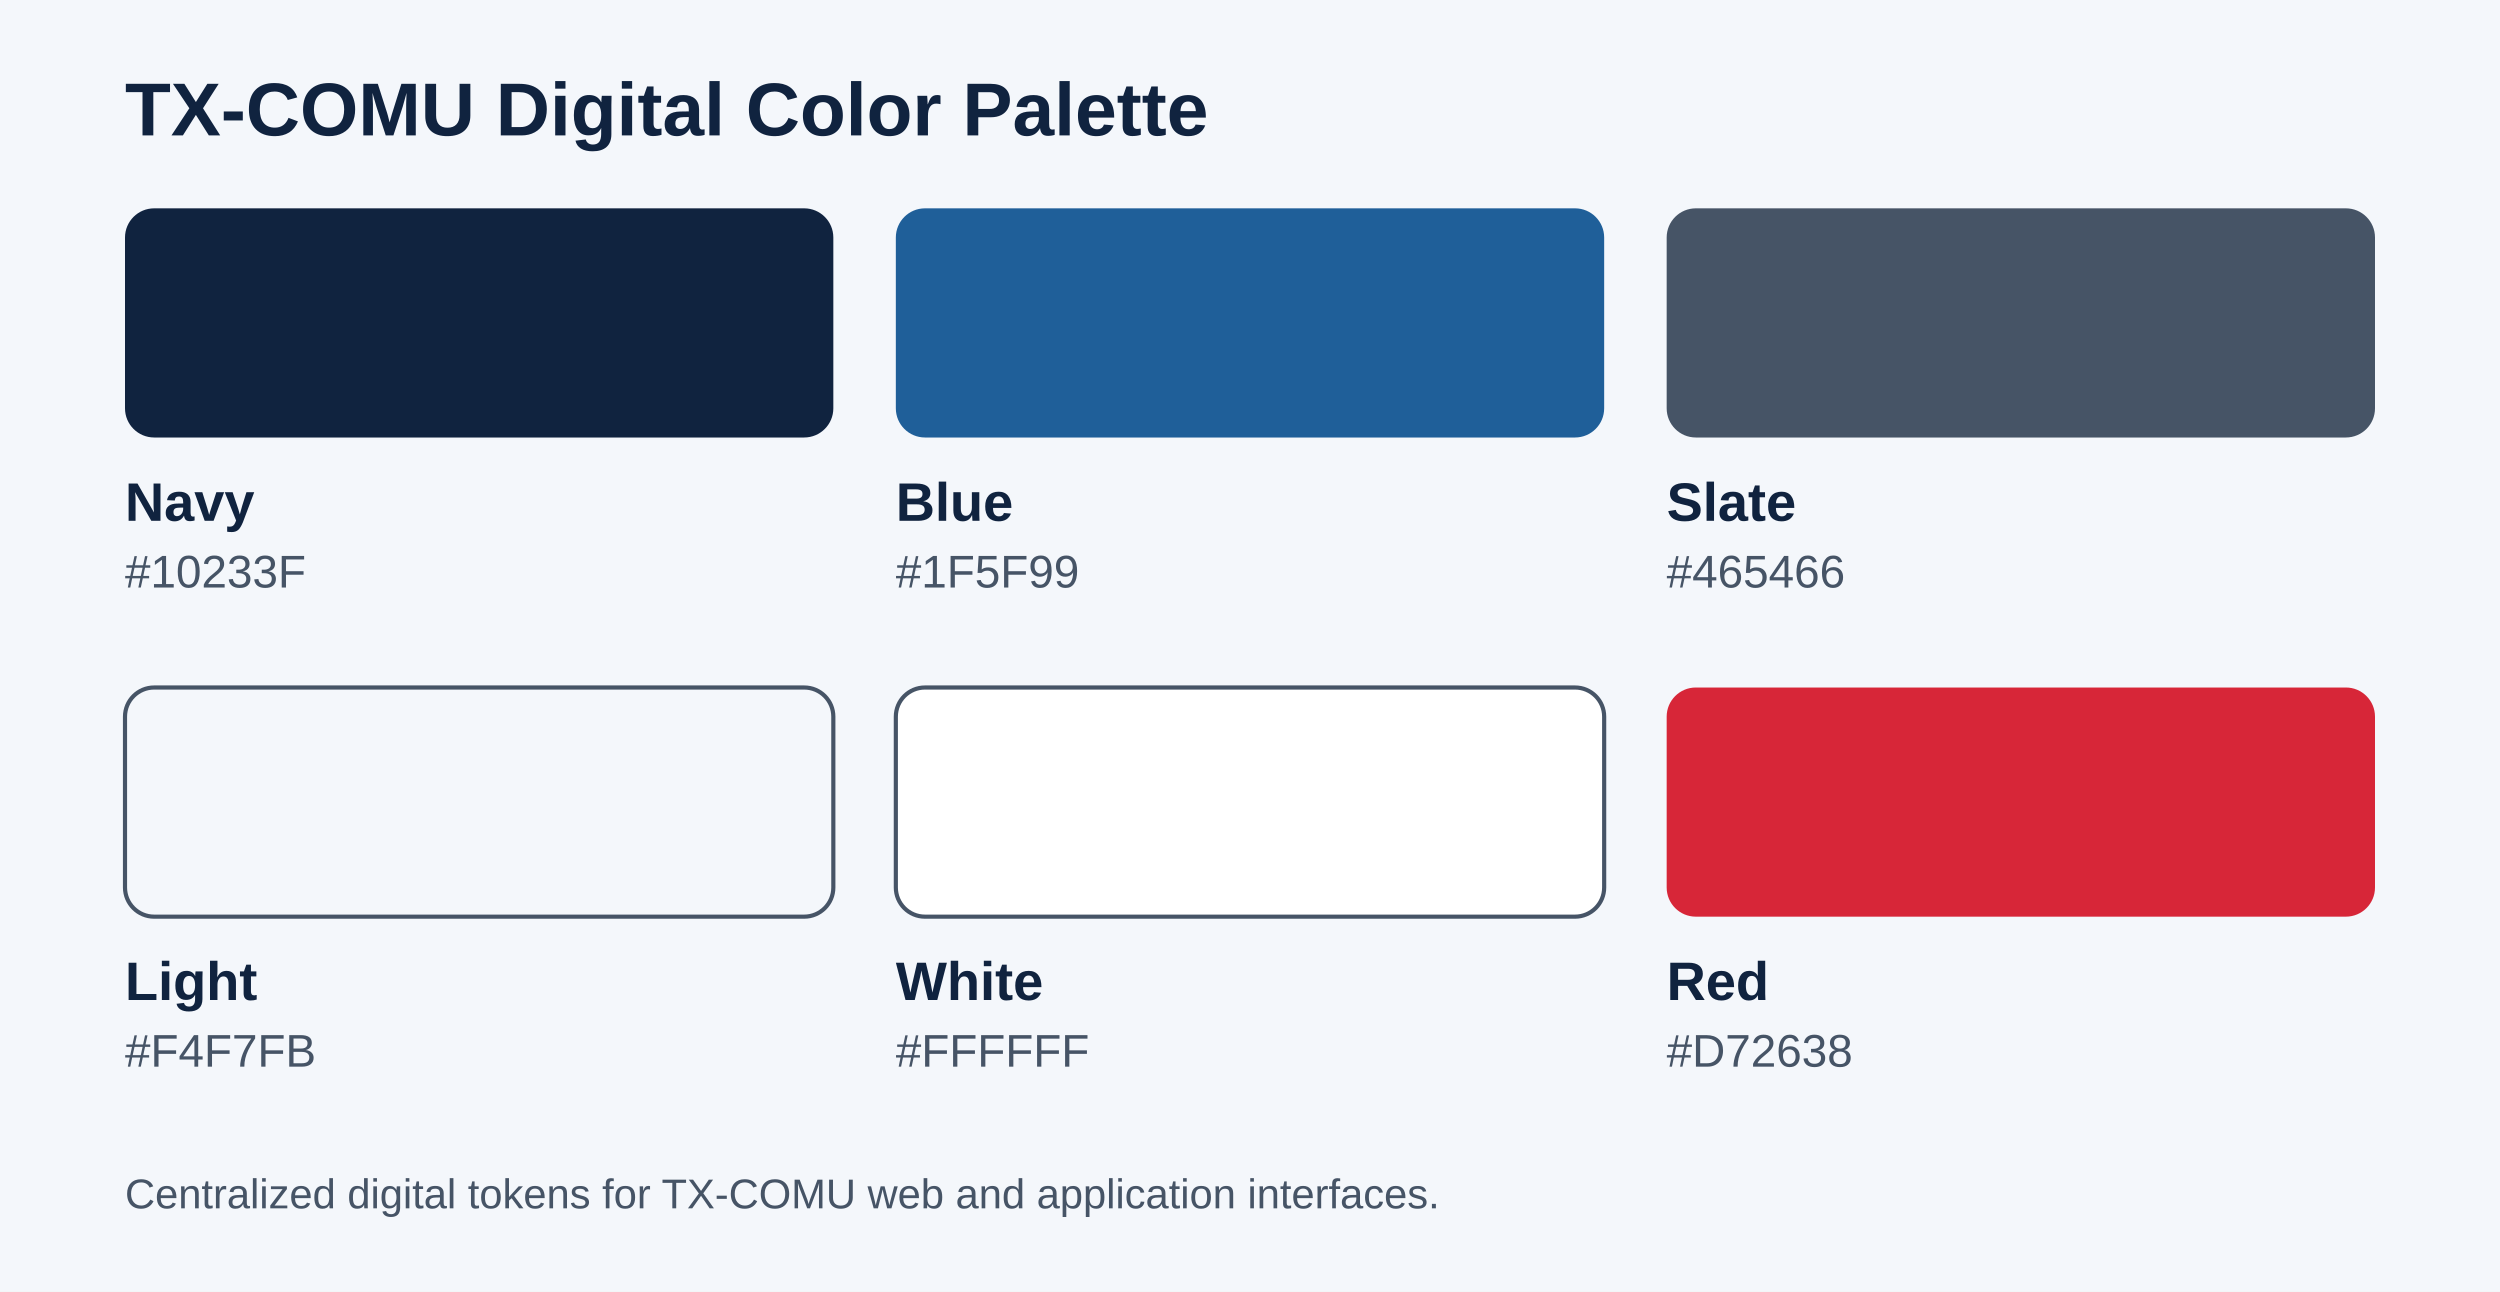
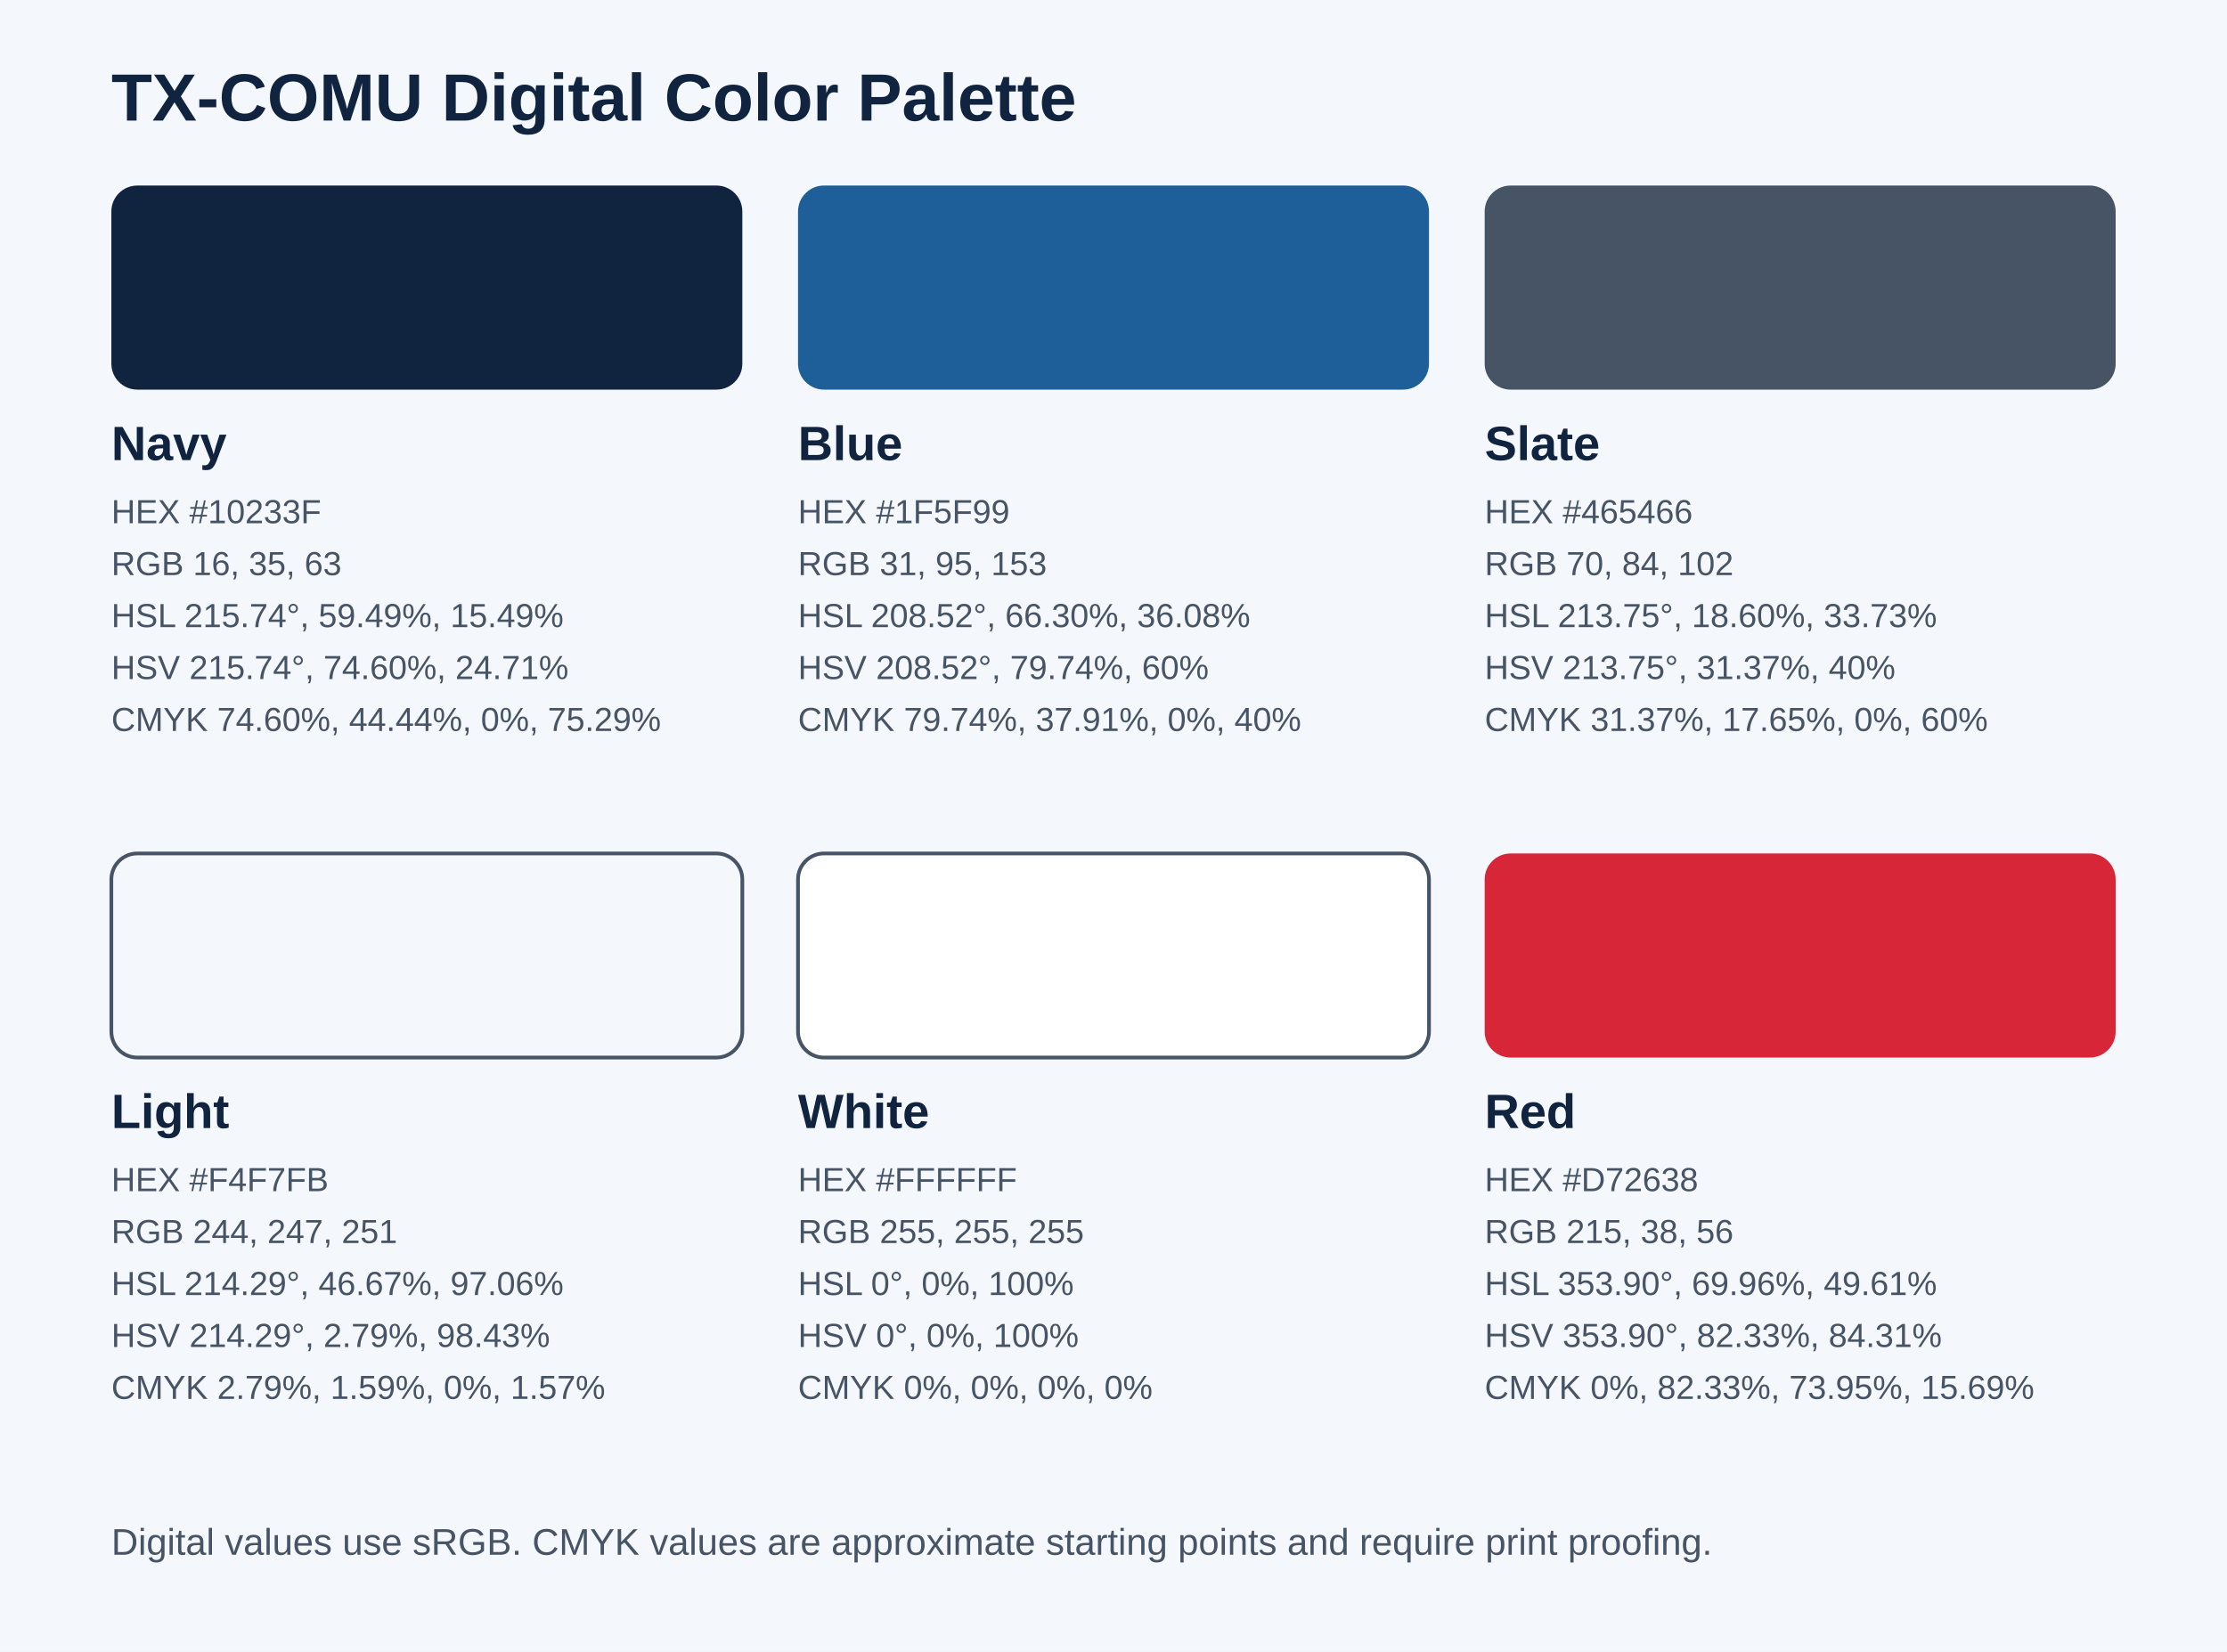
- <svg xmlns="http://www.w3.org/2000/svg" width="1200" height="620" viewBox="0 0 1200 620" role="img" aria-labelledby="title desc">
-   <rect width="1200" height="620" fill="#F4F7FB" />
+ <svg xmlns="http://www.w3.org/2000/svg" width="1200" height="890" viewBox="0 0 1200 890" role="img" aria-labelledby="title desc">
+   <rect width="1200" height="890" fill="#F4F7FB" />
  <text x="60" y="65" fill="#10233F" font-family="Arial, Helvetica, sans-serif" font-size="36" font-weight="700">TX-COMU Digital Color Palette</text>
  <g font-family="Arial, Helvetica, sans-serif">
    <rect x="60" y="100" width="340" height="110" rx="14" fill="#10233F" />
-     <text x="60" y="250" fill="#10233F" font-size="26" font-weight="700">Navy</text>
-     <text x="60" y="282" fill="#465466" font-size="22">#10233F</text>
+     <text x="60" y="248" fill="#10233F" font-size="26" font-weight="700">Navy</text>
+     <text x="60" y="282" fill="#465466" font-size="18">HEX  #10233F</text>
+     <text x="60" y="310" fill="#465466" font-size="18">RGB  16, 35, 63</text>
+     <text x="60" y="338" fill="#465466" font-size="18">HSL  215.74°, 59.49%, 15.49%</text>
+     <text x="60" y="366" fill="#465466" font-size="18">HSV  215.74°, 74.60%, 24.71%</text>
+     <text x="60" y="394" fill="#465466" font-size="18">CMYK  74.60%, 44.44%, 0%, 75.29%</text>
    <rect x="430" y="100" width="340" height="110" rx="14" fill="#1F5F99" />
-     <text x="430" y="250" fill="#10233F" font-size="26" font-weight="700">Blue</text>
-     <text x="430" y="282" fill="#465466" font-size="22">#1F5F99</text>
+     <text x="430" y="248" fill="#10233F" font-size="26" font-weight="700">Blue</text>
+     <text x="430" y="282" fill="#465466" font-size="18">HEX  #1F5F99</text>
+     <text x="430" y="310" fill="#465466" font-size="18">RGB  31, 95, 153</text>
+     <text x="430" y="338" fill="#465466" font-size="18">HSL  208.52°, 66.30%, 36.08%</text>
+     <text x="430" y="366" fill="#465466" font-size="18">HSV  208.52°, 79.74%, 60%</text>
+     <text x="430" y="394" fill="#465466" font-size="18">CMYK  79.74%, 37.91%, 0%, 40%</text>
    <rect x="800" y="100" width="340" height="110" rx="14" fill="#465466" />
-     <text x="800" y="250" fill="#10233F" font-size="26" font-weight="700">Slate</text>
-     <text x="800" y="282" fill="#465466" font-size="22">#465466</text>
-     <rect x="60" y="330" width="340" height="110" rx="14" fill="#F4F7FB" stroke="#465466" stroke-width="2" />
-     <text x="60" y="480" fill="#10233F" font-size="26" font-weight="700">Light</text>
-     <text x="60" y="512" fill="#465466" font-size="22">#F4F7FB</text>
-     <rect x="430" y="330" width="340" height="110" rx="14" fill="#FFFFFF" stroke="#465466" stroke-width="2" />
-     <text x="430" y="480" fill="#10233F" font-size="26" font-weight="700">White</text>
-     <text x="430" y="512" fill="#465466" font-size="22">#FFFFFF</text>
-     <rect x="800" y="330" width="340" height="110" rx="14" fill="#D72638" />
-     <text x="800" y="480" fill="#10233F" font-size="26" font-weight="700">Red</text>
-     <text x="800" y="512" fill="#465466" font-size="22">#D72638</text>
-     <text x="60" y="580" fill="#465466" font-size="20">Centralized digital tokens for TX-COMU web and application interfaces.</text>
+     <text x="800" y="248" fill="#10233F" font-size="26" font-weight="700">Slate</text>
+     <text x="800" y="282" fill="#465466" font-size="18">HEX  #465466</text>
+     <text x="800" y="310" fill="#465466" font-size="18">RGB  70, 84, 102</text>
+     <text x="800" y="338" fill="#465466" font-size="18">HSL  213.75°, 18.60%, 33.73%</text>
+     <text x="800" y="366" fill="#465466" font-size="18">HSV  213.75°, 31.37%, 40%</text>
+     <text x="800" y="394" fill="#465466" font-size="18">CMYK  31.37%, 17.65%, 0%, 60%</text>
+     <rect x="60" y="460" width="340" height="110" rx="14" fill="#F4F7FB" stroke="#465466" stroke-width="2" />
+     <text x="60" y="608" fill="#10233F" font-size="26" font-weight="700">Light</text>
+     <text x="60" y="642" fill="#465466" font-size="18">HEX  #F4F7FB</text>
+     <text x="60" y="670" fill="#465466" font-size="18">RGB  244, 247, 251</text>
+     <text x="60" y="698" fill="#465466" font-size="18">HSL  214.29°, 46.67%, 97.06%</text>
+     <text x="60" y="726" fill="#465466" font-size="18">HSV  214.29°, 2.79%, 98.43%</text>
+     <text x="60" y="754" fill="#465466" font-size="18">CMYK  2.79%, 1.59%, 0%, 1.57%</text>
+     <rect x="430" y="460" width="340" height="110" rx="14" fill="#FFFFFF" stroke="#465466" stroke-width="2" />
+     <text x="430" y="608" fill="#10233F" font-size="26" font-weight="700">White</text>
+     <text x="430" y="642" fill="#465466" font-size="18">HEX  #FFFFFF</text>
+     <text x="430" y="670" fill="#465466" font-size="18">RGB  255, 255, 255</text>
+     <text x="430" y="698" fill="#465466" font-size="18">HSL  0°, 0%, 100%</text>
+     <text x="430" y="726" fill="#465466" font-size="18">HSV  0°, 0%, 100%</text>
+     <text x="430" y="754" fill="#465466" font-size="18">CMYK  0%, 0%, 0%, 0%</text>
+     <rect x="800" y="460" width="340" height="110" rx="14" fill="#D72638" />
+     <text x="800" y="608" fill="#10233F" font-size="26" font-weight="700">Red</text>
+     <text x="800" y="642" fill="#465466" font-size="18">HEX  #D72638</text>
+     <text x="800" y="670" fill="#465466" font-size="18">RGB  215, 38, 56</text>
+     <text x="800" y="698" fill="#465466" font-size="18">HSL  353.90°, 69.96%, 49.61%</text>
+     <text x="800" y="726" fill="#465466" font-size="18">HSV  353.90°, 82.33%, 84.31%</text>
+     <text x="800" y="754" fill="#465466" font-size="18">CMYK  0%, 82.33%, 73.95%, 15.69%</text>
+     <text x="60" y="838" fill="#465466" font-size="20">Digital values use sRGB. CMYK values are approximate starting points and require print proofing.</text>
  </g>
</svg>
